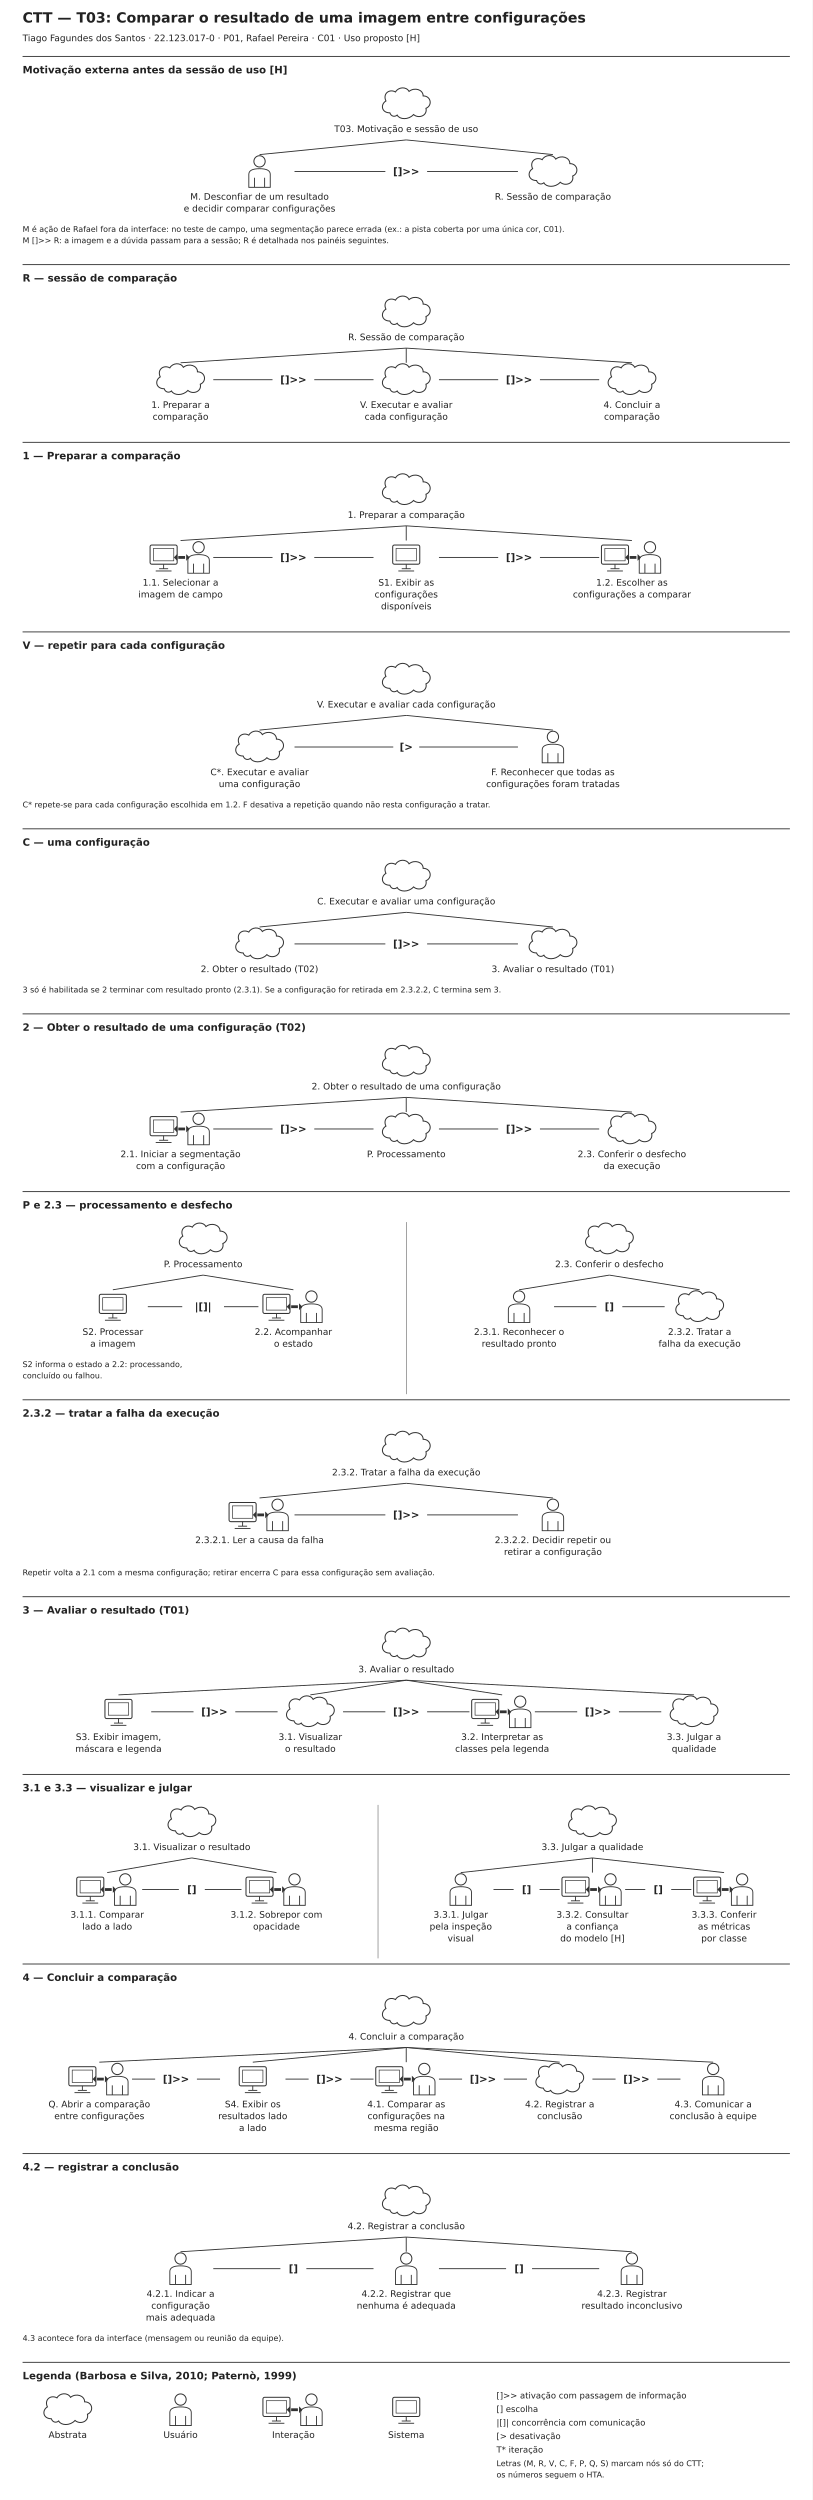
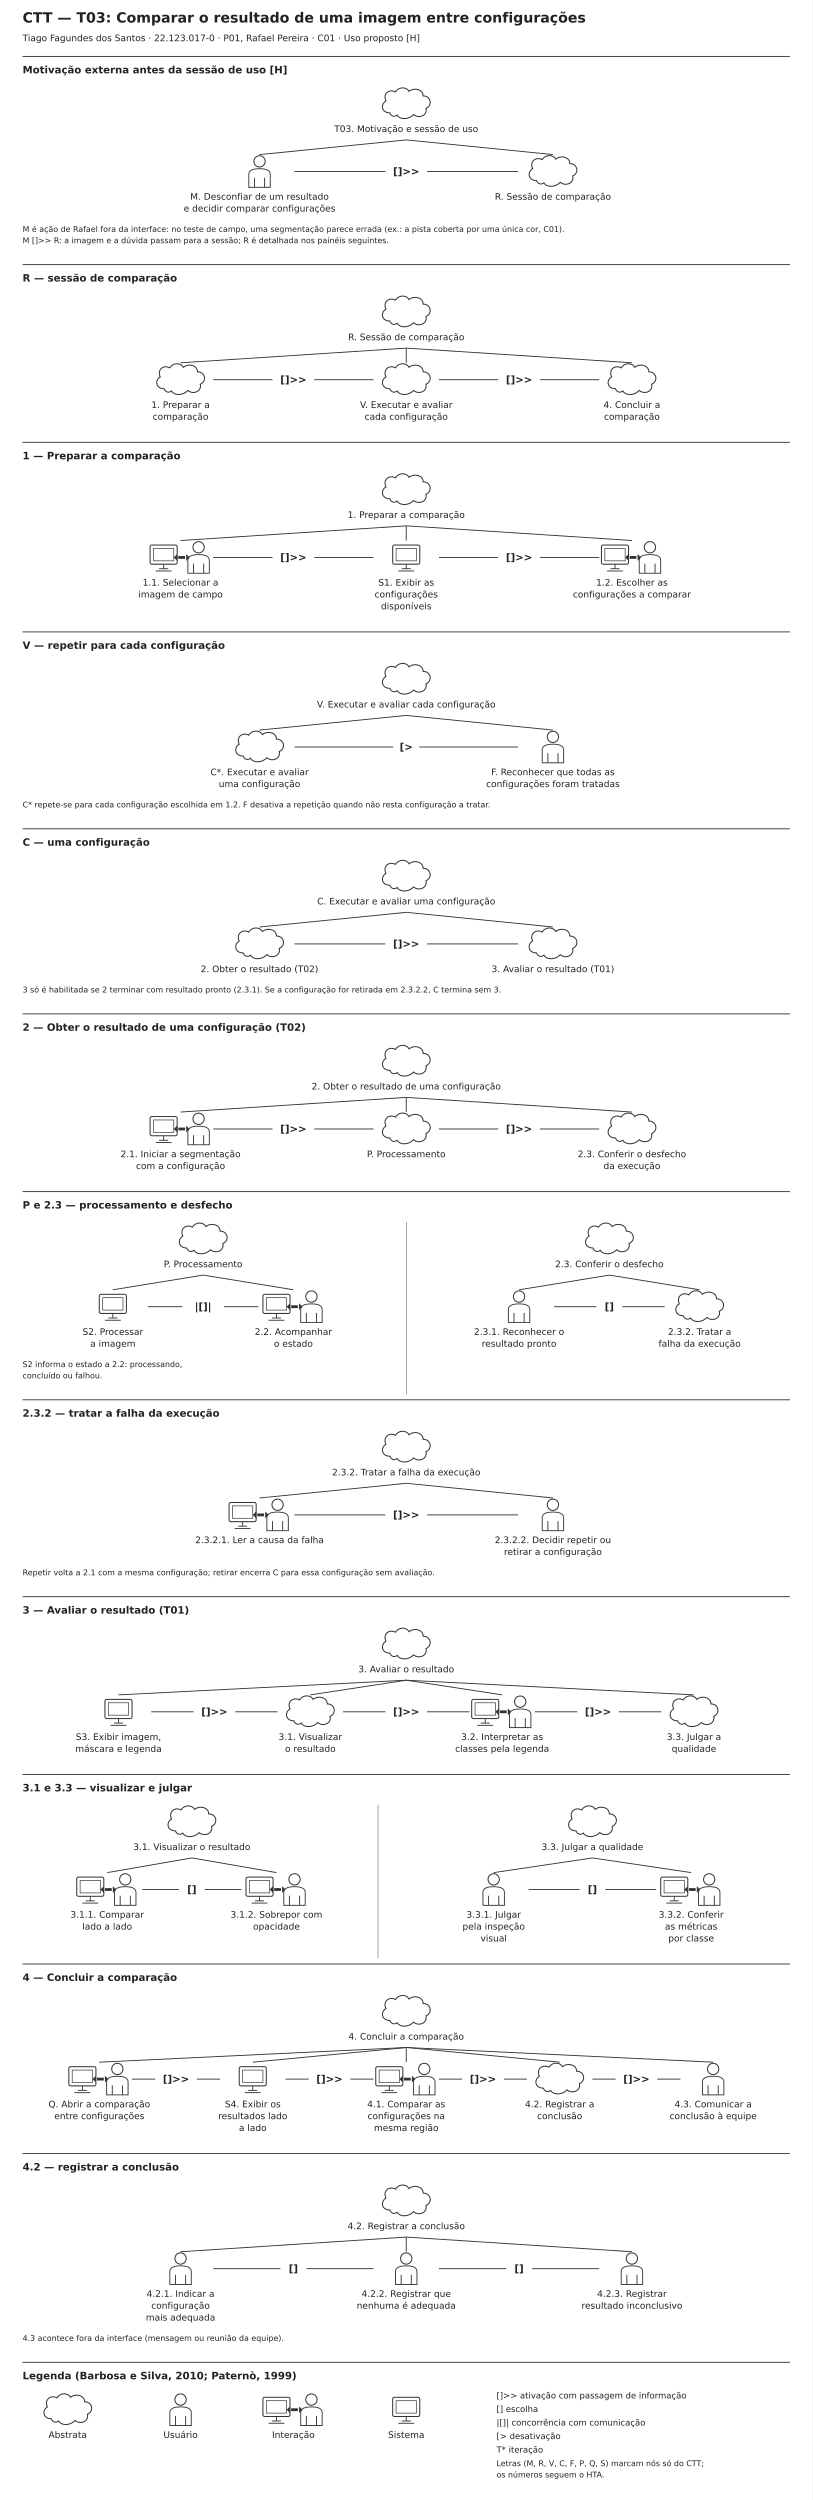
<svg xmlns="http://www.w3.org/2000/svg" width="1440" height="4431" viewBox="0 0 1440 4431" role="img" aria-labelledby="title desc">
  <defs>
    <marker id="arrow" viewBox="0 0 10 10" refX="8" refY="5" markerWidth="6" markerHeight="6" orient="auto">
      <path d="M0 0 L10 5 L0 10 Z" fill="#333" />
    </marker>
  </defs>
  <rect width="1440" height="4431" fill="white" />
  <g font-family="DejaVu Sans, Arial, sans-serif" fill="#222">
    <text x="40" y="40" text-anchor="start" font-size="25" font-weight="700">CTT — T03: Comparar o resultado de uma imagem entre configurações</text>
    <text x="40" y="73" text-anchor="start" font-size="16" font-weight="400">Tiago Fagundes dos Santos · 22.123.017-0 · P01, Rafael Pereira · C01 · Uso proposto [H]</text>
    <path d="M40 100 H1400" fill="none" stroke="#333" stroke-width="1.6" />
    <text x="40" y="130" text-anchor="start" font-size="18" font-weight="700">Motivação externa antes da sessão de uso [H]</text>
    <path transform="translate(674.0,154)" d="M17 46 C2 46 0 31 10 25 C4 12 16 3 27 9 C32 0 46 -1 51 8 C61 0 76 5 76 16 C90 16 93 33 81 38 C84 51 68 57 59 49 C50 59 34 58 30 50 C25 54 19 52 17 46 Z" fill="white" stroke="#333" stroke-width="1.8" />
    <text x="720.0" y="234" text-anchor="middle" font-size="16" font-weight="400">T03. Motivação e sessão de uso</text>
    <path d="M720.0 248 L460.0 274" fill="none" stroke="#333" stroke-width="1.6" />
    <path d="M720.0 248 L980.0 274" fill="none" stroke="#333" stroke-width="1.6" />
    <circle cx="460.0" cy="286" r="10" fill="white" stroke="#333" stroke-width="1.8" />
    <path d="M441.0 332 V309 Q441.0 299 460.0 299 Q479.0 299 479.0 309 V332 Z M451.0 315 V332 M469.0 315 V332" fill="none" stroke="#333" stroke-width="1.6" />
    <text x="460.0" y="354" text-anchor="middle" font-size="16" font-weight="400">M. Desconfiar de um resultado</text>
    <text x="460.0" y="375" text-anchor="middle" font-size="16" font-weight="400">e decidir comparar configurações</text>
    <path transform="translate(934.0,274)" d="M17 46 C2 46 0 31 10 25 C4 12 16 3 27 9 C32 0 46 -1 51 8 C61 0 76 5 76 16 C90 16 93 33 81 38 C84 51 68 57 59 49 C50 59 34 58 30 50 C25 54 19 52 17 46 Z" fill="white" stroke="#333" stroke-width="1.8" />
    <text x="980.0" y="354" text-anchor="middle" font-size="16" font-weight="400">R. Sessão de comparação</text>
    <path d="M522.0 304 H918.0" fill="none" stroke="#333" stroke-width="1.6" />
    <rect x="683.0" y="287" width="74" height="32" fill="white" />
    <text x="720.0" y="310" text-anchor="middle" font-size="18" font-weight="700">[]&gt;&gt;</text>
    <text x="40" y="411" text-anchor="start" font-size="14" font-weight="400">M é ação de Rafael fora da interface: no teste de campo, uma segmentação parece errada (ex.: a pista coberta por uma única cor, C01).</text>
    <text x="40" y="431" text-anchor="start" font-size="14" font-weight="400">M []&gt;&gt; R: a imagem e a dúvida passam para a sessão; R é detalhada nos painéis seguintes.</text>
    <path d="M40 469 H1400" fill="none" stroke="#333" stroke-width="1.6" />
    <text x="40" y="499" text-anchor="start" font-size="18" font-weight="700">R — sessão de comparação</text>
    <path transform="translate(674.0,523)" d="M17 46 C2 46 0 31 10 25 C4 12 16 3 27 9 C32 0 46 -1 51 8 C61 0 76 5 76 16 C90 16 93 33 81 38 C84 51 68 57 59 49 C50 59 34 58 30 50 C25 54 19 52 17 46 Z" fill="white" stroke="#333" stroke-width="1.8" />
    <text x="720.0" y="603" text-anchor="middle" font-size="16" font-weight="400">R. Sessão de comparação</text>
    <path d="M720.0 617 L320.0 643" fill="none" stroke="#333" stroke-width="1.6" />
    <path d="M720.0 617 L720.0 643" fill="none" stroke="#333" stroke-width="1.6" />
    <path d="M720.0 617 L1120.0 643" fill="none" stroke="#333" stroke-width="1.6" />
    <path transform="translate(274.0,643)" d="M17 46 C2 46 0 31 10 25 C4 12 16 3 27 9 C32 0 46 -1 51 8 C61 0 76 5 76 16 C90 16 93 33 81 38 C84 51 68 57 59 49 C50 59 34 58 30 50 C25 54 19 52 17 46 Z" fill="white" stroke="#333" stroke-width="1.8" />
    <text x="320.0" y="723" text-anchor="middle" font-size="16" font-weight="400">1. Preparar a</text>
    <text x="320.0" y="744" text-anchor="middle" font-size="16" font-weight="400">comparação</text>
    <path transform="translate(674.0,643)" d="M17 46 C2 46 0 31 10 25 C4 12 16 3 27 9 C32 0 46 -1 51 8 C61 0 76 5 76 16 C90 16 93 33 81 38 C84 51 68 57 59 49 C50 59 34 58 30 50 C25 54 19 52 17 46 Z" fill="white" stroke="#333" stroke-width="1.8" />
    <text x="720.0" y="723" text-anchor="middle" font-size="16" font-weight="400">V. Executar e avaliar</text>
    <text x="720.0" y="744" text-anchor="middle" font-size="16" font-weight="400">cada configuração</text>
    <path transform="translate(1074.0,643)" d="M17 46 C2 46 0 31 10 25 C4 12 16 3 27 9 C32 0 46 -1 51 8 C61 0 76 5 76 16 C90 16 93 33 81 38 C84 51 68 57 59 49 C50 59 34 58 30 50 C25 54 19 52 17 46 Z" fill="white" stroke="#333" stroke-width="1.8" />
    <text x="1120.0" y="723" text-anchor="middle" font-size="16" font-weight="400">4. Concluir a</text>
    <text x="1120.0" y="744" text-anchor="middle" font-size="16" font-weight="400">comparação</text>
    <path d="M378.0 673 H662.0" fill="none" stroke="#333" stroke-width="1.6" />
    <rect x="483.0" y="656" width="74" height="32" fill="white" />
    <text x="520.0" y="679" text-anchor="middle" font-size="18" font-weight="700">[]&gt;&gt;</text>
    <path d="M778.0 673 H1062.0" fill="none" stroke="#333" stroke-width="1.6" />
    <rect x="883.0" y="656" width="74" height="32" fill="white" />
    <text x="920.0" y="679" text-anchor="middle" font-size="18" font-weight="700">[]&gt;&gt;</text>
    <path d="M40 784 H1400" fill="none" stroke="#333" stroke-width="1.6" />
    <text x="40" y="814" text-anchor="start" font-size="18" font-weight="700">1 — Preparar a comparação</text>
    <path transform="translate(674.0,838)" d="M17 46 C2 46 0 31 10 25 C4 12 16 3 27 9 C32 0 46 -1 51 8 C61 0 76 5 76 16 C90 16 93 33 81 38 C84 51 68 57 59 49 C50 59 34 58 30 50 C25 54 19 52 17 46 Z" fill="white" stroke="#333" stroke-width="1.8" />
    <text x="720.0" y="918" text-anchor="middle" font-size="16" font-weight="400">1. Preparar a comparação</text>
    <path d="M720.0 932 L320.0 958" fill="none" stroke="#333" stroke-width="1.6" />
    <path d="M720.0 932 L720.0 958" fill="none" stroke="#333" stroke-width="1.6" />
    <path d="M720.0 932 L1120.0 958" fill="none" stroke="#333" stroke-width="1.6" />
    <rect x="266.0" y="966" width="48" height="34" rx="3" fill="white" stroke="#333" stroke-width="1.8" />
    <rect x="272.0" y="972" width="36" height="22" fill="none" stroke="#333" stroke-width="1.2" />
    <path d="M290.0 1000 V1008 M276.0 1012 H304.0 M282.0 1008 H298.0" fill="none" stroke="#333" stroke-width="1.6" />
    <circle cx="352.0" cy="970" r="10" fill="white" stroke="#333" stroke-width="1.8" />
    <path d="M333.0 1016 V993 Q333.0 983 352.0 983 Q371.0 983 371.0 993 V1016 Z M343.0 999 V1016 M361.0 999 V1016" fill="none" stroke="#333" stroke-width="1.6" />
    <path d="M316.0 988 H328.0" stroke="#333" stroke-width="5" fill="none" />
    <path d="M314.0 982 L308.0 988 L314.0 994 Z M330.0 982 L336.0 988 L330.0 994 Z" fill="#333" />
    <text x="320.0" y="1038" text-anchor="middle" font-size="16" font-weight="400">1.1. Selecionar a</text>
    <text x="320.0" y="1059" text-anchor="middle" font-size="16" font-weight="400">imagem de campo</text>
    <rect x="696.0" y="966" width="48" height="34" rx="3" fill="white" stroke="#333" stroke-width="1.8" />
    <rect x="702.0" y="972" width="36" height="22" fill="none" stroke="#333" stroke-width="1.2" />
    <path d="M720.0 1000 V1008 M706.0 1012 H734.0 M712.0 1008 H728.0" fill="none" stroke="#333" stroke-width="1.6" />
    <text x="720.0" y="1038" text-anchor="middle" font-size="16" font-weight="400">S1. Exibir as</text>
    <text x="720.0" y="1059" text-anchor="middle" font-size="16" font-weight="400">configurações</text>
    <text x="720.0" y="1080" text-anchor="middle" font-size="16" font-weight="400">disponíveis</text>
    <rect x="1066.0" y="966" width="48" height="34" rx="3" fill="white" stroke="#333" stroke-width="1.8" />
    <rect x="1072.0" y="972" width="36" height="22" fill="none" stroke="#333" stroke-width="1.2" />
    <path d="M1090.0 1000 V1008 M1076.0 1012 H1104.0 M1082.0 1008 H1098.0" fill="none" stroke="#333" stroke-width="1.6" />
    <circle cx="1152.0" cy="970" r="10" fill="white" stroke="#333" stroke-width="1.8" />
    <path d="M1133.0 1016 V993 Q1133.0 983 1152.0 983 Q1171.0 983 1171.0 993 V1016 Z M1143.0 999 V1016 M1161.0 999 V1016" fill="none" stroke="#333" stroke-width="1.6" />
    <path d="M1116.0 988 H1128.0" stroke="#333" stroke-width="5" fill="none" />
    <path d="M1114.0 982 L1108.0 988 L1114.0 994 Z M1130.0 982 L1136.0 988 L1130.0 994 Z" fill="#333" />
    <text x="1120.0" y="1038" text-anchor="middle" font-size="16" font-weight="400">1.2. Escolher as</text>
    <text x="1120.0" y="1059" text-anchor="middle" font-size="16" font-weight="400">configurações a comparar</text>
    <path d="M378.0 988 H662.0" fill="none" stroke="#333" stroke-width="1.6" />
    <rect x="483.0" y="971" width="74" height="32" fill="white" />
    <text x="520.0" y="994" text-anchor="middle" font-size="18" font-weight="700">[]&gt;&gt;</text>
    <path d="M778.0 988 H1062.0" fill="none" stroke="#333" stroke-width="1.6" />
    <rect x="883.0" y="971" width="74" height="32" fill="white" />
    <text x="920.0" y="994" text-anchor="middle" font-size="18" font-weight="700">[]&gt;&gt;</text>
    <path d="M40 1120 H1400" fill="none" stroke="#333" stroke-width="1.6" />
    <text x="40" y="1150" text-anchor="start" font-size="18" font-weight="700">V — repetir para cada configuração</text>
    <path transform="translate(674.0,1174)" d="M17 46 C2 46 0 31 10 25 C4 12 16 3 27 9 C32 0 46 -1 51 8 C61 0 76 5 76 16 C90 16 93 33 81 38 C84 51 68 57 59 49 C50 59 34 58 30 50 C25 54 19 52 17 46 Z" fill="white" stroke="#333" stroke-width="1.8" />
    <text x="720.0" y="1254" text-anchor="middle" font-size="16" font-weight="400">V. Executar e avaliar cada configuração</text>
    <path d="M720.0 1268 L460.0 1294" fill="none" stroke="#333" stroke-width="1.6" />
    <path d="M720.0 1268 L980.0 1294" fill="none" stroke="#333" stroke-width="1.6" />
    <path transform="translate(414.0,1294)" d="M17 46 C2 46 0 31 10 25 C4 12 16 3 27 9 C32 0 46 -1 51 8 C61 0 76 5 76 16 C90 16 93 33 81 38 C84 51 68 57 59 49 C50 59 34 58 30 50 C25 54 19 52 17 46 Z" fill="white" stroke="#333" stroke-width="1.8" />
    <text x="460.0" y="1374" text-anchor="middle" font-size="16" font-weight="400">C*. Executar e avaliar</text>
    <text x="460.0" y="1395" text-anchor="middle" font-size="16" font-weight="400">uma configuração</text>
    <circle cx="980.0" cy="1306" r="10" fill="white" stroke="#333" stroke-width="1.8" />
    <path d="M961.0 1352 V1329 Q961.0 1319 980.0 1319 Q999.0 1319 999.0 1329 V1352 Z M971.0 1335 V1352 M989.0 1335 V1352" fill="none" stroke="#333" stroke-width="1.6" />
    <text x="980.0" y="1374" text-anchor="middle" font-size="16" font-weight="400">F. Reconhecer que todas as</text>
    <text x="980.0" y="1395" text-anchor="middle" font-size="16" font-weight="400">configurações foram tratadas</text>
    <path d="M522.0 1324 H918.0" fill="none" stroke="#333" stroke-width="1.6" />
    <rect x="697.0" y="1307" width="46" height="32" fill="white" />
    <text x="720.0" y="1330" text-anchor="middle" font-size="18" font-weight="700">[&gt;</text>
    <text x="40" y="1431" text-anchor="start" font-size="14" font-weight="400">C* repete-se para cada configuração escolhida em 1.2. F desativa a repetição quando não resta configuração a tratar.</text>
    <path d="M40 1469 H1400" fill="none" stroke="#333" stroke-width="1.6" />
    <text x="40" y="1499" text-anchor="start" font-size="18" font-weight="700">C — uma configuração</text>
    <path transform="translate(674.0,1523)" d="M17 46 C2 46 0 31 10 25 C4 12 16 3 27 9 C32 0 46 -1 51 8 C61 0 76 5 76 16 C90 16 93 33 81 38 C84 51 68 57 59 49 C50 59 34 58 30 50 C25 54 19 52 17 46 Z" fill="white" stroke="#333" stroke-width="1.8" />
    <text x="720.0" y="1603" text-anchor="middle" font-size="16" font-weight="400">C. Executar e avaliar uma configuração</text>
    <path d="M720.0 1617 L460.0 1643" fill="none" stroke="#333" stroke-width="1.6" />
    <path d="M720.0 1617 L980.0 1643" fill="none" stroke="#333" stroke-width="1.6" />
    <path transform="translate(414.0,1643)" d="M17 46 C2 46 0 31 10 25 C4 12 16 3 27 9 C32 0 46 -1 51 8 C61 0 76 5 76 16 C90 16 93 33 81 38 C84 51 68 57 59 49 C50 59 34 58 30 50 C25 54 19 52 17 46 Z" fill="white" stroke="#333" stroke-width="1.8" />
    <text x="460.0" y="1723" text-anchor="middle" font-size="16" font-weight="400">2. Obter o resultado (T02)</text>
    <path transform="translate(934.0,1643)" d="M17 46 C2 46 0 31 10 25 C4 12 16 3 27 9 C32 0 46 -1 51 8 C61 0 76 5 76 16 C90 16 93 33 81 38 C84 51 68 57 59 49 C50 59 34 58 30 50 C25 54 19 52 17 46 Z" fill="white" stroke="#333" stroke-width="1.8" />
    <text x="980.0" y="1723" text-anchor="middle" font-size="16" font-weight="400">3. Avaliar o resultado (T01)</text>
    <path d="M522.0 1673 H918.0" fill="none" stroke="#333" stroke-width="1.6" />
    <rect x="683.0" y="1656" width="74" height="32" fill="white" />
    <text x="720.0" y="1679" text-anchor="middle" font-size="18" font-weight="700">[]&gt;&gt;</text>
    <text x="40" y="1759" text-anchor="start" font-size="14" font-weight="400">3 só é habilitada se 2 terminar com resultado pronto (2.3.1). Se a configuração for retirada em 2.3.2.2, C termina sem 3.</text>
    <path d="M40 1797 H1400" fill="none" stroke="#333" stroke-width="1.6" />
    <text x="40" y="1827" text-anchor="start" font-size="18" font-weight="700">2 — Obter o resultado de uma configuração (T02)</text>
    <path transform="translate(674.0,1851)" d="M17 46 C2 46 0 31 10 25 C4 12 16 3 27 9 C32 0 46 -1 51 8 C61 0 76 5 76 16 C90 16 93 33 81 38 C84 51 68 57 59 49 C50 59 34 58 30 50 C25 54 19 52 17 46 Z" fill="white" stroke="#333" stroke-width="1.8" />
    <text x="720.0" y="1931" text-anchor="middle" font-size="16" font-weight="400">2. Obter o resultado de uma configuração</text>
    <path d="M720.0 1945 L320.0 1971" fill="none" stroke="#333" stroke-width="1.6" />
    <path d="M720.0 1945 L720.0 1971" fill="none" stroke="#333" stroke-width="1.6" />
    <path d="M720.0 1945 L1120.0 1971" fill="none" stroke="#333" stroke-width="1.6" />
    <rect x="266.0" y="1979" width="48" height="34" rx="3" fill="white" stroke="#333" stroke-width="1.8" />
    <rect x="272.0" y="1985" width="36" height="22" fill="none" stroke="#333" stroke-width="1.2" />
    <path d="M290.0 2013 V2021 M276.0 2025 H304.0 M282.0 2021 H298.0" fill="none" stroke="#333" stroke-width="1.6" />
    <circle cx="352.0" cy="1983" r="10" fill="white" stroke="#333" stroke-width="1.8" />
    <path d="M333.0 2029 V2006 Q333.0 1996 352.0 1996 Q371.0 1996 371.0 2006 V2029 Z M343.0 2012 V2029 M361.0 2012 V2029" fill="none" stroke="#333" stroke-width="1.6" />
    <path d="M316.0 2001 H328.0" stroke="#333" stroke-width="5" fill="none" />
    <path d="M314.0 1995 L308.0 2001 L314.0 2007 Z M330.0 1995 L336.0 2001 L330.0 2007 Z" fill="#333" />
    <text x="320.0" y="2051" text-anchor="middle" font-size="16" font-weight="400">2.1. Iniciar a segmentação</text>
    <text x="320.0" y="2072" text-anchor="middle" font-size="16" font-weight="400">com a configuração</text>
    <path transform="translate(674.0,1971)" d="M17 46 C2 46 0 31 10 25 C4 12 16 3 27 9 C32 0 46 -1 51 8 C61 0 76 5 76 16 C90 16 93 33 81 38 C84 51 68 57 59 49 C50 59 34 58 30 50 C25 54 19 52 17 46 Z" fill="white" stroke="#333" stroke-width="1.8" />
    <text x="720.0" y="2051" text-anchor="middle" font-size="16" font-weight="400">P. Processamento</text>
    <path transform="translate(1074.0,1971)" d="M17 46 C2 46 0 31 10 25 C4 12 16 3 27 9 C32 0 46 -1 51 8 C61 0 76 5 76 16 C90 16 93 33 81 38 C84 51 68 57 59 49 C50 59 34 58 30 50 C25 54 19 52 17 46 Z" fill="white" stroke="#333" stroke-width="1.8" />
    <text x="1120.0" y="2051" text-anchor="middle" font-size="16" font-weight="400">2.3. Conferir o desfecho</text>
    <text x="1120.0" y="2072" text-anchor="middle" font-size="16" font-weight="400">da execução</text>
    <path d="M378.0 2001 H662.0" fill="none" stroke="#333" stroke-width="1.6" />
    <rect x="483.0" y="1984" width="74" height="32" fill="white" />
    <text x="520.0" y="2007" text-anchor="middle" font-size="18" font-weight="700">[]&gt;&gt;</text>
    <path d="M778.0 2001 H1062.0" fill="none" stroke="#333" stroke-width="1.6" />
    <rect x="883.0" y="1984" width="74" height="32" fill="white" />
    <text x="920.0" y="2007" text-anchor="middle" font-size="18" font-weight="700">[]&gt;&gt;</text>
    <path d="M40 2112 H1400" fill="none" stroke="#333" stroke-width="1.6" />
    <text x="40" y="2142" text-anchor="start" font-size="18" font-weight="700">P e 2.3 — processamento e desfecho</text>
    <path transform="translate(314.0,2166)" d="M17 46 C2 46 0 31 10 25 C4 12 16 3 27 9 C32 0 46 -1 51 8 C61 0 76 5 76 16 C90 16 93 33 81 38 C84 51 68 57 59 49 C50 59 34 58 30 50 C25 54 19 52 17 46 Z" fill="white" stroke="#333" stroke-width="1.8" />
    <text x="360.0" y="2246" text-anchor="middle" font-size="16" font-weight="400">P. Processamento</text>
    <path d="M360.0 2260 L200.0 2286" fill="none" stroke="#333" stroke-width="1.6" />
    <path d="M360.0 2260 L520.0 2286" fill="none" stroke="#333" stroke-width="1.6" />
    <rect x="176.0" y="2294" width="48" height="34" rx="3" fill="white" stroke="#333" stroke-width="1.8" />
    <rect x="182.0" y="2300" width="36" height="22" fill="none" stroke="#333" stroke-width="1.2" />
    <path d="M200.0 2328 V2336 M186.0 2340 H214.0 M192.0 2336 H208.0" fill="none" stroke="#333" stroke-width="1.6" />
    <text x="200.0" y="2366" text-anchor="middle" font-size="16" font-weight="400">S2. Processar</text>
    <text x="200.0" y="2387" text-anchor="middle" font-size="16" font-weight="400">a imagem</text>
    <rect x="466.0" y="2294" width="48" height="34" rx="3" fill="white" stroke="#333" stroke-width="1.8" />
    <rect x="472.0" y="2300" width="36" height="22" fill="none" stroke="#333" stroke-width="1.2" />
    <path d="M490.0 2328 V2336 M476.0 2340 H504.0 M482.0 2336 H498.0" fill="none" stroke="#333" stroke-width="1.6" />
    <circle cx="552.0" cy="2298" r="10" fill="white" stroke="#333" stroke-width="1.8" />
    <path d="M533.0 2344 V2321 Q533.0 2311 552.0 2311 Q571.0 2311 571.0 2321 V2344 Z M543.0 2327 V2344 M561.0 2327 V2344" fill="none" stroke="#333" stroke-width="1.6" />
    <path d="M516.0 2316 H528.0" stroke="#333" stroke-width="5" fill="none" />
    <path d="M514.0 2310 L508.0 2316 L514.0 2322 Z M530.0 2310 L536.0 2316 L530.0 2322 Z" fill="#333" />
    <text x="520.0" y="2366" text-anchor="middle" font-size="16" font-weight="400">2.2. Acompanhar</text>
    <text x="520.0" y="2387" text-anchor="middle" font-size="16" font-weight="400">o estado</text>
    <path d="M262.0 2316 H458.0" fill="none" stroke="#333" stroke-width="1.6" />
    <rect x="323.0" y="2299" width="74" height="32" fill="white" />
    <text x="360.0" y="2322" text-anchor="middle" font-size="18" font-weight="700">|[]|</text>
    <text x="40" y="2423" text-anchor="start" font-size="14" font-weight="400">S2 informa o estado a 2.2: processando,</text>
    <text x="40" y="2443" text-anchor="start" font-size="14" font-weight="400">concluído ou falhou.</text>
    <path transform="translate(1034.0,2166)" d="M17 46 C2 46 0 31 10 25 C4 12 16 3 27 9 C32 0 46 -1 51 8 C61 0 76 5 76 16 C90 16 93 33 81 38 C84 51 68 57 59 49 C50 59 34 58 30 50 C25 54 19 52 17 46 Z" fill="white" stroke="#333" stroke-width="1.8" />
    <text x="1080.0" y="2246" text-anchor="middle" font-size="16" font-weight="400">2.3. Conferir o desfecho</text>
    <path d="M1080.0 2260 L920.0 2286" fill="none" stroke="#333" stroke-width="1.6" />
    <path d="M1080.0 2260 L1240.0 2286" fill="none" stroke="#333" stroke-width="1.6" />
    <circle cx="920.0" cy="2298" r="10" fill="white" stroke="#333" stroke-width="1.8" />
    <path d="M901.0 2344 V2321 Q901.0 2311 920.0 2311 Q939.0 2311 939.0 2321 V2344 Z M911.0 2327 V2344 M929.0 2327 V2344" fill="none" stroke="#333" stroke-width="1.6" />
    <text x="920.0" y="2366" text-anchor="middle" font-size="16" font-weight="400">2.3.1. Reconhecer o</text>
    <text x="920.0" y="2387" text-anchor="middle" font-size="16" font-weight="400">resultado pronto</text>
    <path transform="translate(1194.0,2286)" d="M17 46 C2 46 0 31 10 25 C4 12 16 3 27 9 C32 0 46 -1 51 8 C61 0 76 5 76 16 C90 16 93 33 81 38 C84 51 68 57 59 49 C50 59 34 58 30 50 C25 54 19 52 17 46 Z" fill="white" stroke="#333" stroke-width="1.8" />
    <text x="1240.0" y="2366" text-anchor="middle" font-size="16" font-weight="400">2.3.2. Tratar a</text>
    <text x="1240.0" y="2387" text-anchor="middle" font-size="16" font-weight="400">falha da execução</text>
    <path d="M982.0 2316 H1178.0" fill="none" stroke="#333" stroke-width="1.6" />
    <rect x="1057.0" y="2299" width="46" height="32" fill="white" />
    <text x="1080.0" y="2322" text-anchor="middle" font-size="18" font-weight="700">[]</text>
    <path d="M720 2166 V2471" fill="none" stroke="#333" stroke-width="0.8" />
    <path d="M40 2481 H1400" fill="none" stroke="#333" stroke-width="1.6" />
    <text x="40" y="2511" text-anchor="start" font-size="18" font-weight="700">2.3.2 — tratar a falha da execução</text>
    <path transform="translate(674.0,2535)" d="M17 46 C2 46 0 31 10 25 C4 12 16 3 27 9 C32 0 46 -1 51 8 C61 0 76 5 76 16 C90 16 93 33 81 38 C84 51 68 57 59 49 C50 59 34 58 30 50 C25 54 19 52 17 46 Z" fill="white" stroke="#333" stroke-width="1.8" />
    <text x="720.0" y="2615" text-anchor="middle" font-size="16" font-weight="400">2.3.2. Tratar a falha da execução</text>
    <path d="M720.0 2629 L460.0 2655" fill="none" stroke="#333" stroke-width="1.6" />
    <path d="M720.0 2629 L980.0 2655" fill="none" stroke="#333" stroke-width="1.6" />
    <rect x="406.0" y="2663" width="48" height="34" rx="3" fill="white" stroke="#333" stroke-width="1.8" />
    <rect x="412.0" y="2669" width="36" height="22" fill="none" stroke="#333" stroke-width="1.2" />
    <path d="M430.0 2697 V2705 M416.0 2709 H444.0 M422.0 2705 H438.0" fill="none" stroke="#333" stroke-width="1.6" />
    <circle cx="492.0" cy="2667" r="10" fill="white" stroke="#333" stroke-width="1.8" />
    <path d="M473.0 2713 V2690 Q473.0 2680 492.0 2680 Q511.0 2680 511.0 2690 V2713 Z M483.0 2696 V2713 M501.0 2696 V2713" fill="none" stroke="#333" stroke-width="1.6" />
    <path d="M456.0 2685 H468.0" stroke="#333" stroke-width="5" fill="none" />
    <path d="M454.0 2679 L448.0 2685 L454.0 2691 Z M470.0 2679 L476.0 2685 L470.0 2691 Z" fill="#333" />
    <text x="460.0" y="2735" text-anchor="middle" font-size="16" font-weight="400">2.3.2.1. Ler a causa da falha</text>
    <circle cx="980.0" cy="2667" r="10" fill="white" stroke="#333" stroke-width="1.8" />
    <path d="M961.0 2713 V2690 Q961.0 2680 980.0 2680 Q999.0 2680 999.0 2690 V2713 Z M971.0 2696 V2713 M989.0 2696 V2713" fill="none" stroke="#333" stroke-width="1.6" />
    <text x="980.0" y="2735" text-anchor="middle" font-size="16" font-weight="400">2.3.2.2. Decidir repetir ou</text>
    <text x="980.0" y="2756" text-anchor="middle" font-size="16" font-weight="400">retirar a configuração</text>
    <path d="M522.0 2685 H918.0" fill="none" stroke="#333" stroke-width="1.6" />
    <rect x="683.0" y="2668" width="74" height="32" fill="white" />
    <text x="720.0" y="2691" text-anchor="middle" font-size="18" font-weight="700">[]&gt;&gt;</text>
    <text x="40" y="2792" text-anchor="start" font-size="14" font-weight="400">Repetir volta a 2.1 com a mesma configuração; retirar encerra C para essa configuração sem avaliação.</text>
    <path d="M40 2830 H1400" fill="none" stroke="#333" stroke-width="1.6" />
    <text x="40" y="2860" text-anchor="start" font-size="18" font-weight="700">3 — Avaliar o resultado (T01)</text>
    <path transform="translate(674.0,2884)" d="M17 46 C2 46 0 31 10 25 C4 12 16 3 27 9 C32 0 46 -1 51 8 C61 0 76 5 76 16 C90 16 93 33 81 38 C84 51 68 57 59 49 C50 59 34 58 30 50 C25 54 19 52 17 46 Z" fill="white" stroke="#333" stroke-width="1.8" />
    <text x="720.0" y="2964" text-anchor="middle" font-size="16" font-weight="400">3. Avaliar o resultado</text>
    <path d="M720.0 2978 L210.0 3004" fill="none" stroke="#333" stroke-width="1.6" />
    <path d="M720.0 2978 L550.0 3004" fill="none" stroke="#333" stroke-width="1.6" />
    <path d="M720.0 2978 L890.0 3004" fill="none" stroke="#333" stroke-width="1.6" />
    <path d="M720.0 2978 L1230.0 3004" fill="none" stroke="#333" stroke-width="1.6" />
    <rect x="186.0" y="3012" width="48" height="34" rx="3" fill="white" stroke="#333" stroke-width="1.8" />
    <rect x="192.0" y="3018" width="36" height="22" fill="none" stroke="#333" stroke-width="1.2" />
    <path d="M210.0 3046 V3054 M196.0 3058 H224.0 M202.0 3054 H218.0" fill="none" stroke="#333" stroke-width="1.6" />
    <text x="210.0" y="3084" text-anchor="middle" font-size="16" font-weight="400">S3. Exibir imagem,</text>
    <text x="210.0" y="3105" text-anchor="middle" font-size="16" font-weight="400">máscara e legenda</text>
    <path transform="translate(504.0,3004)" d="M17 46 C2 46 0 31 10 25 C4 12 16 3 27 9 C32 0 46 -1 51 8 C61 0 76 5 76 16 C90 16 93 33 81 38 C84 51 68 57 59 49 C50 59 34 58 30 50 C25 54 19 52 17 46 Z" fill="white" stroke="#333" stroke-width="1.8" />
    <text x="550.0" y="3084" text-anchor="middle" font-size="16" font-weight="400">3.1. Visualizar</text>
    <text x="550.0" y="3105" text-anchor="middle" font-size="16" font-weight="400">o resultado</text>
    <rect x="836.0" y="3012" width="48" height="34" rx="3" fill="white" stroke="#333" stroke-width="1.8" />
    <rect x="842.0" y="3018" width="36" height="22" fill="none" stroke="#333" stroke-width="1.2" />
    <path d="M860.0 3046 V3054 M846.0 3058 H874.0 M852.0 3054 H868.0" fill="none" stroke="#333" stroke-width="1.6" />
    <circle cx="922.0" cy="3016" r="10" fill="white" stroke="#333" stroke-width="1.8" />
    <path d="M903.0 3062 V3039 Q903.0 3029 922.0 3029 Q941.0 3029 941.0 3039 V3062 Z M913.0 3045 V3062 M931.0 3045 V3062" fill="none" stroke="#333" stroke-width="1.6" />
    <path d="M886.0 3034 H898.0" stroke="#333" stroke-width="5" fill="none" />
    <path d="M884.0 3028 L878.0 3034 L884.0 3040 Z M900.0 3028 L906.0 3034 L900.0 3040 Z" fill="#333" />
    <text x="890.0" y="3084" text-anchor="middle" font-size="16" font-weight="400">3.2. Interpretar as</text>
    <text x="890.0" y="3105" text-anchor="middle" font-size="16" font-weight="400">classes pela legenda</text>
    <path transform="translate(1184.0,3004)" d="M17 46 C2 46 0 31 10 25 C4 12 16 3 27 9 C32 0 46 -1 51 8 C61 0 76 5 76 16 C90 16 93 33 81 38 C84 51 68 57 59 49 C50 59 34 58 30 50 C25 54 19 52 17 46 Z" fill="white" stroke="#333" stroke-width="1.8" />
    <text x="1230.0" y="3084" text-anchor="middle" font-size="16" font-weight="400">3.3. Julgar a</text>
    <text x="1230.0" y="3105" text-anchor="middle" font-size="16" font-weight="400">qualidade</text>
    <path d="M268.0 3034 H492.0" fill="none" stroke="#333" stroke-width="1.6" />
    <rect x="343.0" y="3017" width="74" height="32" fill="white" />
    <text x="380.0" y="3040" text-anchor="middle" font-size="18" font-weight="700">[]&gt;&gt;</text>
    <path d="M608.0 3034 H832.0" fill="none" stroke="#333" stroke-width="1.6" />
    <rect x="683.0" y="3017" width="74" height="32" fill="white" />
    <text x="720.0" y="3040" text-anchor="middle" font-size="18" font-weight="700">[]&gt;&gt;</text>
    <path d="M948.0 3034 H1172.0" fill="none" stroke="#333" stroke-width="1.6" />
    <rect x="1023.0" y="3017" width="74" height="32" fill="white" />
    <text x="1060.0" y="3040" text-anchor="middle" font-size="18" font-weight="700">[]&gt;&gt;</text>
    <path d="M40 3145 H1400" fill="none" stroke="#333" stroke-width="1.6" />
    <text x="40" y="3175" text-anchor="start" font-size="18" font-weight="700">3.1 e 3.3 — visualizar e julgar</text>
    <path transform="translate(294.0,3199)" d="M17 46 C2 46 0 31 10 25 C4 12 16 3 27 9 C32 0 46 -1 51 8 C61 0 76 5 76 16 C90 16 93 33 81 38 C84 51 68 57 59 49 C50 59 34 58 30 50 C25 54 19 52 17 46 Z" fill="white" stroke="#333" stroke-width="1.8" />
    <text x="340.0" y="3279" text-anchor="middle" font-size="16" font-weight="400">3.1. Visualizar o resultado</text>
    <path d="M340.0 3293 L190.0 3319" fill="none" stroke="#333" stroke-width="1.6" />
    <path d="M340.0 3293 L490.0 3319" fill="none" stroke="#333" stroke-width="1.6" />
    <rect x="136.0" y="3327" width="48" height="34" rx="3" fill="white" stroke="#333" stroke-width="1.8" />
    <rect x="142.0" y="3333" width="36" height="22" fill="none" stroke="#333" stroke-width="1.2" />
    <path d="M160.0 3361 V3369 M146.0 3373 H174.0 M152.0 3369 H168.0" fill="none" stroke="#333" stroke-width="1.6" />
    <circle cx="222.0" cy="3331" r="10" fill="white" stroke="#333" stroke-width="1.8" />
    <path d="M203.0 3377 V3354 Q203.0 3344 222.0 3344 Q241.0 3344 241.0 3354 V3377 Z M213.0 3360 V3377 M231.0 3360 V3377" fill="none" stroke="#333" stroke-width="1.6" />
    <path d="M186.0 3349 H198.0" stroke="#333" stroke-width="5" fill="none" />
    <path d="M184.0 3343 L178.0 3349 L184.0 3355 Z M200.0 3343 L206.0 3349 L200.0 3355 Z" fill="#333" />
    <text x="190.0" y="3399" text-anchor="middle" font-size="16" font-weight="400">3.1.1. Comparar</text>
    <text x="190.0" y="3420" text-anchor="middle" font-size="16" font-weight="400">lado a lado</text>
    <rect x="436.0" y="3327" width="48" height="34" rx="3" fill="white" stroke="#333" stroke-width="1.8" />
    <rect x="442.0" y="3333" width="36" height="22" fill="none" stroke="#333" stroke-width="1.2" />
    <path d="M460.0 3361 V3369 M446.0 3373 H474.0 M452.0 3369 H468.0" fill="none" stroke="#333" stroke-width="1.6" />
    <circle cx="522.0" cy="3331" r="10" fill="white" stroke="#333" stroke-width="1.8" />
    <path d="M503.0 3377 V3354 Q503.0 3344 522.0 3344 Q541.0 3344 541.0 3354 V3377 Z M513.0 3360 V3377 M531.0 3360 V3377" fill="none" stroke="#333" stroke-width="1.6" />
    <path d="M486.0 3349 H498.0" stroke="#333" stroke-width="5" fill="none" />
    <path d="M484.0 3343 L478.0 3349 L484.0 3355 Z M500.0 3343 L506.0 3349 L500.0 3355 Z" fill="#333" />
    <text x="490.0" y="3399" text-anchor="middle" font-size="16" font-weight="400">3.1.2. Sobrepor com</text>
    <text x="490.0" y="3420" text-anchor="middle" font-size="16" font-weight="400">opacidade</text>
    <path d="M252.0 3349 H428.0" fill="none" stroke="#333" stroke-width="1.6" />
    <rect x="317.0" y="3332" width="46" height="32" fill="white" />
    <text x="340.0" y="3355" text-anchor="middle" font-size="18" font-weight="700">[]</text>
    <path transform="translate(1004.0,3199)" d="M17 46 C2 46 0 31 10 25 C4 12 16 3 27 9 C32 0 46 -1 51 8 C61 0 76 5 76 16 C90 16 93 33 81 38 C84 51 68 57 59 49 C50 59 34 58 30 50 C25 54 19 52 17 46 Z" fill="white" stroke="#333" stroke-width="1.8" />
    <text x="1050.0" y="3279" text-anchor="middle" font-size="16" font-weight="400">3.3. Julgar a qualidade</text>
-     <path d="M1050.0 3293 L816.667 3319" fill="none" stroke="#333" stroke-width="1.6" />
-     <path d="M1050.0 3293 L1050.0 3319" fill="none" stroke="#333" stroke-width="1.6" />
-     <path d="M1050.0 3293 L1283.333 3319" fill="none" stroke="#333" stroke-width="1.6" />
-     <circle cx="816.667" cy="3331" r="10" fill="white" stroke="#333" stroke-width="1.8" />
-     <path d="M797.667 3377 V3354 Q797.667 3344 816.667 3344 Q835.667 3344 835.667 3354 V3377 Z M807.667 3360 V3377 M825.667 3360 V3377" fill="none" stroke="#333" stroke-width="1.6" />
-     <text x="816.667" y="3399" text-anchor="middle" font-size="16" font-weight="400">3.3.1. Julgar</text>
-     <text x="816.667" y="3420" text-anchor="middle" font-size="16" font-weight="400">pela inspeção</text>
-     <text x="816.667" y="3441" text-anchor="middle" font-size="16" font-weight="400">visual</text>
-     <rect x="996.0" y="3327" width="48" height="34" rx="3" fill="white" stroke="#333" stroke-width="1.8" />
-     <rect x="1002.0" y="3333" width="36" height="22" fill="none" stroke="#333" stroke-width="1.2" />
-     <path d="M1020.0 3361 V3369 M1006.0 3373 H1034.0 M1012.0 3369 H1028.0" fill="none" stroke="#333" stroke-width="1.6" />
-     <circle cx="1082.0" cy="3331" r="10" fill="white" stroke="#333" stroke-width="1.8" />
-     <path d="M1063.0 3377 V3354 Q1063.0 3344 1082.0 3344 Q1101.0 3344 1101.0 3354 V3377 Z M1073.0 3360 V3377 M1091.0 3360 V3377" fill="none" stroke="#333" stroke-width="1.6" />
-     <path d="M1046.0 3349 H1058.0" stroke="#333" stroke-width="5" fill="none" />
-     <path d="M1044.0 3343 L1038.0 3349 L1044.0 3355 Z M1060.0 3343 L1066.0 3349 L1060.0 3355 Z" fill="#333" />
-     <text x="1050.0" y="3399" text-anchor="middle" font-size="16" font-weight="400">3.3.2. Consultar</text>
-     <text x="1050.0" y="3420" text-anchor="middle" font-size="16" font-weight="400">a confiança</text>
-     <text x="1050.0" y="3441" text-anchor="middle" font-size="16" font-weight="400">do modelo [H]</text>
-     <rect x="1229.333" y="3327" width="48" height="34" rx="3" fill="white" stroke="#333" stroke-width="1.8" />
-     <rect x="1235.333" y="3333" width="36" height="22" fill="none" stroke="#333" stroke-width="1.2" />
-     <path d="M1253.333 3361 V3369 M1239.333 3373 H1267.333 M1245.333 3369 H1261.333" fill="none" stroke="#333" stroke-width="1.6" />
-     <circle cx="1315.333" cy="3331" r="10" fill="white" stroke="#333" stroke-width="1.8" />
-     <path d="M1296.333 3377 V3354 Q1296.333 3344 1315.333 3344 Q1334.333 3344 1334.333 3354 V3377 Z M1306.333 3360 V3377 M1324.333 3360 V3377" fill="none" stroke="#333" stroke-width="1.6" />
-     <path d="M1279.333 3349 H1291.333" stroke="#333" stroke-width="5" fill="none" />
-     <path d="M1277.333 3343 L1271.333 3349 L1277.333 3355 Z M1293.333 3343 L1299.333 3349 L1293.333 3355 Z" fill="#333" />
-     <text x="1283.333" y="3399" text-anchor="middle" font-size="16" font-weight="400">3.3.3. Conferir</text>
-     <text x="1283.333" y="3420" text-anchor="middle" font-size="16" font-weight="400">as métricas</text>
-     <text x="1283.333" y="3441" text-anchor="middle" font-size="16" font-weight="400">por classe</text>
-     <path d="M874.667 3349 H992.0" fill="none" stroke="#333" stroke-width="1.6" />
-     <rect x="910.333" y="3332" width="46" height="32" fill="white" />
-     <text x="933.333" y="3355" text-anchor="middle" font-size="18" font-weight="700">[]</text>
-     <path d="M1108.0 3349 H1225.333" fill="none" stroke="#333" stroke-width="1.6" />
-     <rect x="1143.667" y="3332" width="46" height="32" fill="white" />
-     <text x="1166.667" y="3355" text-anchor="middle" font-size="18" font-weight="700">[]</text>
+     <path d="M1050.0 3293 L875.0 3319" fill="none" stroke="#333" stroke-width="1.6" />
+     <path d="M1050.0 3293 L1225.0 3319" fill="none" stroke="#333" stroke-width="1.6" />
+     <circle cx="875.0" cy="3331" r="10" fill="white" stroke="#333" stroke-width="1.8" />
+     <path d="M856.0 3377 V3354 Q856.0 3344 875.0 3344 Q894.0 3344 894.0 3354 V3377 Z M866.0 3360 V3377 M884.0 3360 V3377" fill="none" stroke="#333" stroke-width="1.6" />
+     <text x="875.0" y="3399" text-anchor="middle" font-size="16" font-weight="400">3.3.1. Julgar</text>
+     <text x="875.0" y="3420" text-anchor="middle" font-size="16" font-weight="400">pela inspeção</text>
+     <text x="875.0" y="3441" text-anchor="middle" font-size="16" font-weight="400">visual</text>
+     <rect x="1171.0" y="3327" width="48" height="34" rx="3" fill="white" stroke="#333" stroke-width="1.8" />
+     <rect x="1177.0" y="3333" width="36" height="22" fill="none" stroke="#333" stroke-width="1.2" />
+     <path d="M1195.0 3361 V3369 M1181.0 3373 H1209.0 M1187.0 3369 H1203.0" fill="none" stroke="#333" stroke-width="1.6" />
+     <circle cx="1257.0" cy="3331" r="10" fill="white" stroke="#333" stroke-width="1.8" />
+     <path d="M1238.0 3377 V3354 Q1238.0 3344 1257.0 3344 Q1276.0 3344 1276.0 3354 V3377 Z M1248.0 3360 V3377 M1266.0 3360 V3377" fill="none" stroke="#333" stroke-width="1.6" />
+     <path d="M1221.0 3349 H1233.0" stroke="#333" stroke-width="5" fill="none" />
+     <path d="M1219.0 3343 L1213.0 3349 L1219.0 3355 Z M1235.0 3343 L1241.0 3349 L1235.0 3355 Z" fill="#333" />
+     <text x="1225.0" y="3399" text-anchor="middle" font-size="16" font-weight="400">3.3.2. Conferir</text>
+     <text x="1225.0" y="3420" text-anchor="middle" font-size="16" font-weight="400">as métricas</text>
+     <text x="1225.0" y="3441" text-anchor="middle" font-size="16" font-weight="400">por classe</text>
+     <path d="M937.0 3349 H1163.0" fill="none" stroke="#333" stroke-width="1.6" />
+     <rect x="1027.0" y="3332" width="46" height="32" fill="white" />
+     <text x="1050.0" y="3355" text-anchor="middle" font-size="18" font-weight="700">[]</text>
    <path d="M670 3199 V3471" fill="none" stroke="#333" stroke-width="0.8" />
    <path d="M40 3481 H1400" fill="none" stroke="#333" stroke-width="1.6" />
    <text x="40" y="3511" text-anchor="start" font-size="18" font-weight="700">4 — Concluir a comparação</text>
    <path transform="translate(674.0,3535)" d="M17 46 C2 46 0 31 10 25 C4 12 16 3 27 9 C32 0 46 -1 51 8 C61 0 76 5 76 16 C90 16 93 33 81 38 C84 51 68 57 59 49 C50 59 34 58 30 50 C25 54 19 52 17 46 Z" fill="white" stroke="#333" stroke-width="1.8" />
    <text x="720.0" y="3615" text-anchor="middle" font-size="16" font-weight="400">4. Concluir a comparação</text>
    <path d="M720.0 3629 L176.0 3655" fill="none" stroke="#333" stroke-width="1.6" />
    <path d="M720.0 3629 L448.0 3655" fill="none" stroke="#333" stroke-width="1.6" />
    <path d="M720.0 3629 L720.0 3655" fill="none" stroke="#333" stroke-width="1.6" />
    <path d="M720.0 3629 L992.0 3655" fill="none" stroke="#333" stroke-width="1.6" />
    <path d="M720.0 3629 L1264.0 3655" fill="none" stroke="#333" stroke-width="1.6" />
    <rect x="122.0" y="3663" width="48" height="34" rx="3" fill="white" stroke="#333" stroke-width="1.8" />
    <rect x="128.0" y="3669" width="36" height="22" fill="none" stroke="#333" stroke-width="1.2" />
    <path d="M146.0 3697 V3705 M132.0 3709 H160.0 M138.0 3705 H154.0" fill="none" stroke="#333" stroke-width="1.6" />
    <circle cx="208.0" cy="3667" r="10" fill="white" stroke="#333" stroke-width="1.8" />
    <path d="M189.0 3713 V3690 Q189.0 3680 208.0 3680 Q227.0 3680 227.0 3690 V3713 Z M199.0 3696 V3713 M217.0 3696 V3713" fill="none" stroke="#333" stroke-width="1.6" />
    <path d="M172.0 3685 H184.0" stroke="#333" stroke-width="5" fill="none" />
    <path d="M170.0 3679 L164.0 3685 L170.0 3691 Z M186.0 3679 L192.0 3685 L186.0 3691 Z" fill="#333" />
    <text x="176.0" y="3735" text-anchor="middle" font-size="16" font-weight="400">Q. Abrir a comparação</text>
    <text x="176.0" y="3756" text-anchor="middle" font-size="16" font-weight="400">entre configurações</text>
    <rect x="424.0" y="3663" width="48" height="34" rx="3" fill="white" stroke="#333" stroke-width="1.8" />
    <rect x="430.0" y="3669" width="36" height="22" fill="none" stroke="#333" stroke-width="1.2" />
    <path d="M448.0 3697 V3705 M434.0 3709 H462.0 M440.0 3705 H456.0" fill="none" stroke="#333" stroke-width="1.6" />
    <text x="448.0" y="3735" text-anchor="middle" font-size="16" font-weight="400">S4. Exibir os</text>
    <text x="448.0" y="3756" text-anchor="middle" font-size="16" font-weight="400">resultados lado</text>
    <text x="448.0" y="3777" text-anchor="middle" font-size="16" font-weight="400">a lado</text>
    <rect x="666.0" y="3663" width="48" height="34" rx="3" fill="white" stroke="#333" stroke-width="1.8" />
    <rect x="672.0" y="3669" width="36" height="22" fill="none" stroke="#333" stroke-width="1.2" />
    <path d="M690.0 3697 V3705 M676.0 3709 H704.0 M682.0 3705 H698.0" fill="none" stroke="#333" stroke-width="1.6" />
    <circle cx="752.0" cy="3667" r="10" fill="white" stroke="#333" stroke-width="1.8" />
    <path d="M733.0 3713 V3690 Q733.0 3680 752.0 3680 Q771.0 3680 771.0 3690 V3713 Z M743.0 3696 V3713 M761.0 3696 V3713" fill="none" stroke="#333" stroke-width="1.6" />
    <path d="M716.0 3685 H728.0" stroke="#333" stroke-width="5" fill="none" />
    <path d="M714.0 3679 L708.0 3685 L714.0 3691 Z M730.0 3679 L736.0 3685 L730.0 3691 Z" fill="#333" />
    <text x="720.0" y="3735" text-anchor="middle" font-size="16" font-weight="400">4.1. Comparar as</text>
    <text x="720.0" y="3756" text-anchor="middle" font-size="16" font-weight="400">configurações na</text>
    <text x="720.0" y="3777" text-anchor="middle" font-size="16" font-weight="400">mesma região</text>
    <path transform="translate(946.0,3655)" d="M17 46 C2 46 0 31 10 25 C4 12 16 3 27 9 C32 0 46 -1 51 8 C61 0 76 5 76 16 C90 16 93 33 81 38 C84 51 68 57 59 49 C50 59 34 58 30 50 C25 54 19 52 17 46 Z" fill="white" stroke="#333" stroke-width="1.8" />
    <text x="992.0" y="3735" text-anchor="middle" font-size="16" font-weight="400">4.2. Registrar a</text>
    <text x="992.0" y="3756" text-anchor="middle" font-size="16" font-weight="400">conclusão</text>
    <circle cx="1264.0" cy="3667" r="10" fill="white" stroke="#333" stroke-width="1.8" />
    <path d="M1245.0 3713 V3690 Q1245.0 3680 1264.0 3680 Q1283.0 3680 1283.0 3690 V3713 Z M1255.0 3696 V3713 M1273.0 3696 V3713" fill="none" stroke="#333" stroke-width="1.6" />
    <text x="1264.0" y="3735" text-anchor="middle" font-size="16" font-weight="400">4.3. Comunicar a</text>
    <text x="1264.0" y="3756" text-anchor="middle" font-size="16" font-weight="400">conclusão à equipe</text>
    <path d="M234.0 3685 H390.0" fill="none" stroke="#333" stroke-width="1.6" />
    <rect x="275.0" y="3668" width="74" height="32" fill="white" />
    <text x="312.0" y="3691" text-anchor="middle" font-size="18" font-weight="700">[]&gt;&gt;</text>
    <path d="M506.0 3685 H662.0" fill="none" stroke="#333" stroke-width="1.6" />
    <rect x="547.0" y="3668" width="74" height="32" fill="white" />
    <text x="584.0" y="3691" text-anchor="middle" font-size="18" font-weight="700">[]&gt;&gt;</text>
    <path d="M778.0 3685 H934.0" fill="none" stroke="#333" stroke-width="1.6" />
    <rect x="819.0" y="3668" width="74" height="32" fill="white" />
    <text x="856.0" y="3691" text-anchor="middle" font-size="18" font-weight="700">[]&gt;&gt;</text>
    <path d="M1050.0 3685 H1206.0" fill="none" stroke="#333" stroke-width="1.6" />
    <rect x="1091.0" y="3668" width="74" height="32" fill="white" />
    <text x="1128.0" y="3691" text-anchor="middle" font-size="18" font-weight="700">[]&gt;&gt;</text>
    <path d="M40 3817 H1400" fill="none" stroke="#333" stroke-width="1.6" />
    <text x="40" y="3847" text-anchor="start" font-size="18" font-weight="700">4.2 — registrar a conclusão</text>
    <path transform="translate(674.0,3871)" d="M17 46 C2 46 0 31 10 25 C4 12 16 3 27 9 C32 0 46 -1 51 8 C61 0 76 5 76 16 C90 16 93 33 81 38 C84 51 68 57 59 49 C50 59 34 58 30 50 C25 54 19 52 17 46 Z" fill="white" stroke="#333" stroke-width="1.8" />
    <text x="720.0" y="3951" text-anchor="middle" font-size="16" font-weight="400">4.2. Registrar a conclusão</text>
    <path d="M720.0 3965 L320.0 3991" fill="none" stroke="#333" stroke-width="1.6" />
    <path d="M720.0 3965 L720.0 3991" fill="none" stroke="#333" stroke-width="1.6" />
    <path d="M720.0 3965 L1120.0 3991" fill="none" stroke="#333" stroke-width="1.6" />
    <circle cx="320.0" cy="4003" r="10" fill="white" stroke="#333" stroke-width="1.8" />
    <path d="M301.0 4049 V4026 Q301.0 4016 320.0 4016 Q339.0 4016 339.0 4026 V4049 Z M311.0 4032 V4049 M329.0 4032 V4049" fill="none" stroke="#333" stroke-width="1.6" />
    <text x="320.0" y="4071" text-anchor="middle" font-size="16" font-weight="400">4.2.1. Indicar a</text>
    <text x="320.0" y="4092" text-anchor="middle" font-size="16" font-weight="400">configuração</text>
    <text x="320.0" y="4113" text-anchor="middle" font-size="16" font-weight="400">mais adequada</text>
    <circle cx="720.0" cy="4003" r="10" fill="white" stroke="#333" stroke-width="1.8" />
    <path d="M701.0 4049 V4026 Q701.0 4016 720.0 4016 Q739.0 4016 739.0 4026 V4049 Z M711.0 4032 V4049 M729.0 4032 V4049" fill="none" stroke="#333" stroke-width="1.6" />
    <text x="720.0" y="4071" text-anchor="middle" font-size="16" font-weight="400">4.2.2. Registrar que</text>
    <text x="720.0" y="4092" text-anchor="middle" font-size="16" font-weight="400">nenhuma é adequada</text>
    <circle cx="1120.0" cy="4003" r="10" fill="white" stroke="#333" stroke-width="1.8" />
    <path d="M1101.0 4049 V4026 Q1101.0 4016 1120.0 4016 Q1139.0 4016 1139.0 4026 V4049 Z M1111.0 4032 V4049 M1129.0 4032 V4049" fill="none" stroke="#333" stroke-width="1.6" />
    <text x="1120.0" y="4071" text-anchor="middle" font-size="16" font-weight="400">4.2.3. Registrar</text>
    <text x="1120.0" y="4092" text-anchor="middle" font-size="16" font-weight="400">resultado inconclusivo</text>
    <path d="M378.0 4021 H662.0" fill="none" stroke="#333" stroke-width="1.6" />
    <rect x="497.0" y="4004" width="46" height="32" fill="white" />
    <text x="520.0" y="4027" text-anchor="middle" font-size="18" font-weight="700">[]</text>
    <path d="M778.0 4021 H1062.0" fill="none" stroke="#333" stroke-width="1.6" />
    <rect x="897.0" y="4004" width="46" height="32" fill="white" />
    <text x="920.0" y="4027" text-anchor="middle" font-size="18" font-weight="700">[]</text>
    <text x="40" y="4149" text-anchor="start" font-size="14" font-weight="400">4.3 acontece fora da interface (mensagem ou reunião da equipe).</text>
    <path d="M40 4187 H1400" fill="none" stroke="#333" stroke-width="1.6" />
    <text x="40" y="4217" text-anchor="start" font-size="18" font-weight="700">Legenda (Barbosa e Silva, 2010; Paternò, 1999)</text>
    <path transform="translate(74,4241)" d="M17 46 C2 46 0 31 10 25 C4 12 16 3 27 9 C32 0 46 -1 51 8 C61 0 76 5 76 16 C90 16 93 33 81 38 C84 51 68 57 59 49 C50 59 34 58 30 50 C25 54 19 52 17 46 Z" fill="white" stroke="#333" stroke-width="1.8" />
    <text x="120" y="4321" text-anchor="middle" font-size="16" font-weight="400">Abstrata</text>
    <circle cx="320" cy="4253" r="10" fill="white" stroke="#333" stroke-width="1.8" />
    <path d="M301 4299 V4276 Q301 4266 320 4266 Q339 4266 339 4276 V4299 Z M311 4282 V4299 M329 4282 V4299" fill="none" stroke="#333" stroke-width="1.6" />
    <text x="320" y="4321" text-anchor="middle" font-size="16" font-weight="400">Usuário</text>
    <rect x="466" y="4249" width="48" height="34" rx="3" fill="white" stroke="#333" stroke-width="1.8" />
    <rect x="472" y="4255" width="36" height="22" fill="none" stroke="#333" stroke-width="1.2" />
    <path d="M490 4283 V4291 M476 4295 H504 M482 4291 H498" fill="none" stroke="#333" stroke-width="1.6" />
    <circle cx="552" cy="4253" r="10" fill="white" stroke="#333" stroke-width="1.8" />
    <path d="M533 4299 V4276 Q533 4266 552 4266 Q571 4266 571 4276 V4299 Z M543 4282 V4299 M561 4282 V4299" fill="none" stroke="#333" stroke-width="1.6" />
    <path d="M516 4271 H528" stroke="#333" stroke-width="5" fill="none" />
    <path d="M514 4265 L508 4271 L514 4277 Z M530 4265 L536 4271 L530 4277 Z" fill="#333" />
    <text x="520" y="4321" text-anchor="middle" font-size="16" font-weight="400">Interação</text>
    <rect x="696" y="4249" width="48" height="34" rx="3" fill="white" stroke="#333" stroke-width="1.8" />
    <rect x="702" y="4255" width="36" height="22" fill="none" stroke="#333" stroke-width="1.2" />
    <path d="M720 4283 V4291 M706 4295 H734 M712 4291 H728" fill="none" stroke="#333" stroke-width="1.6" />
    <text x="720" y="4321" text-anchor="middle" font-size="16" font-weight="400">Sistema</text>
    <text x="880" y="4251" text-anchor="start" font-size="15" font-weight="400">[]&gt;&gt;  ativação com passagem de informação</text>
    <text x="880" y="4275" text-anchor="start" font-size="15" font-weight="400">[]  escolha</text>
    <text x="880" y="4299" text-anchor="start" font-size="15" font-weight="400">|[]|  concorrência com comunicação</text>
    <text x="880" y="4323" text-anchor="start" font-size="15" font-weight="400">[&gt;  desativação</text>
    <text x="880" y="4347" text-anchor="start" font-size="15" font-weight="400">T*  iteração</text>
    <text x="880" y="4371" text-anchor="start" font-size="14" font-weight="400">Letras (M, R, V, C, F, P, Q, S) marcam nós só do CTT;</text>
    <text x="880" y="4391" text-anchor="start" font-size="14" font-weight="400">os números seguem o HTA.</text>
  </g>
</svg>
